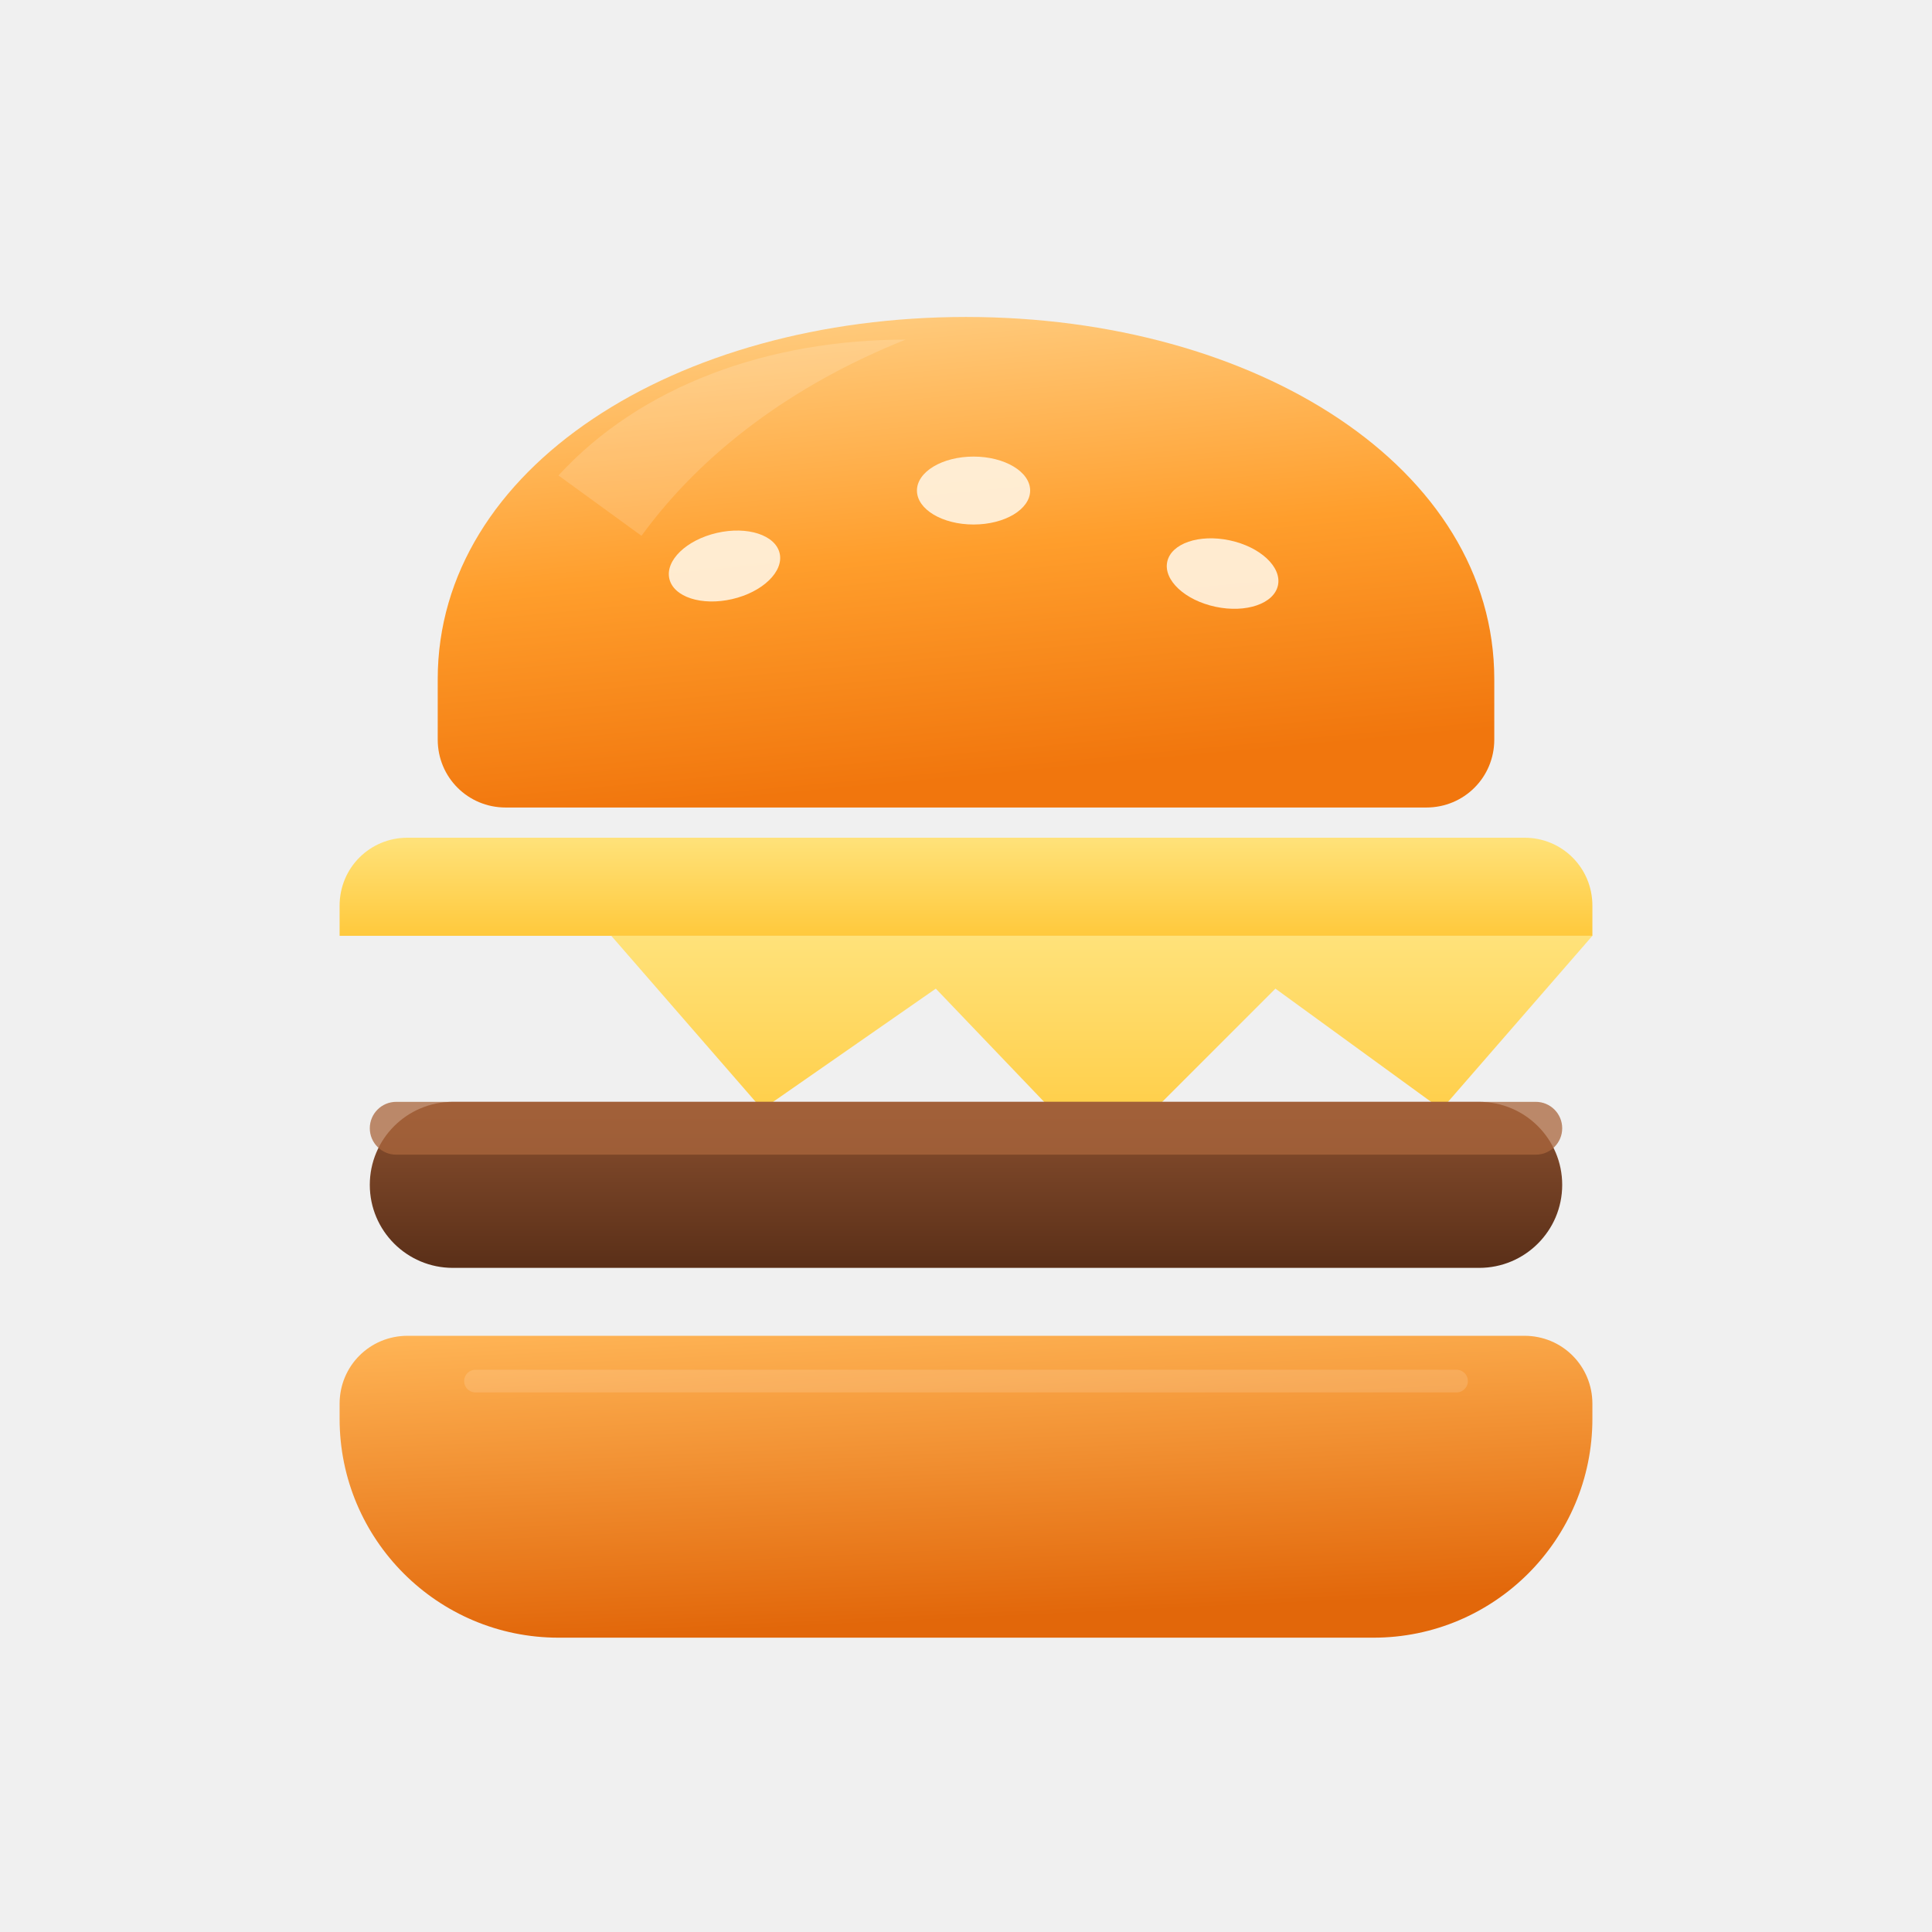
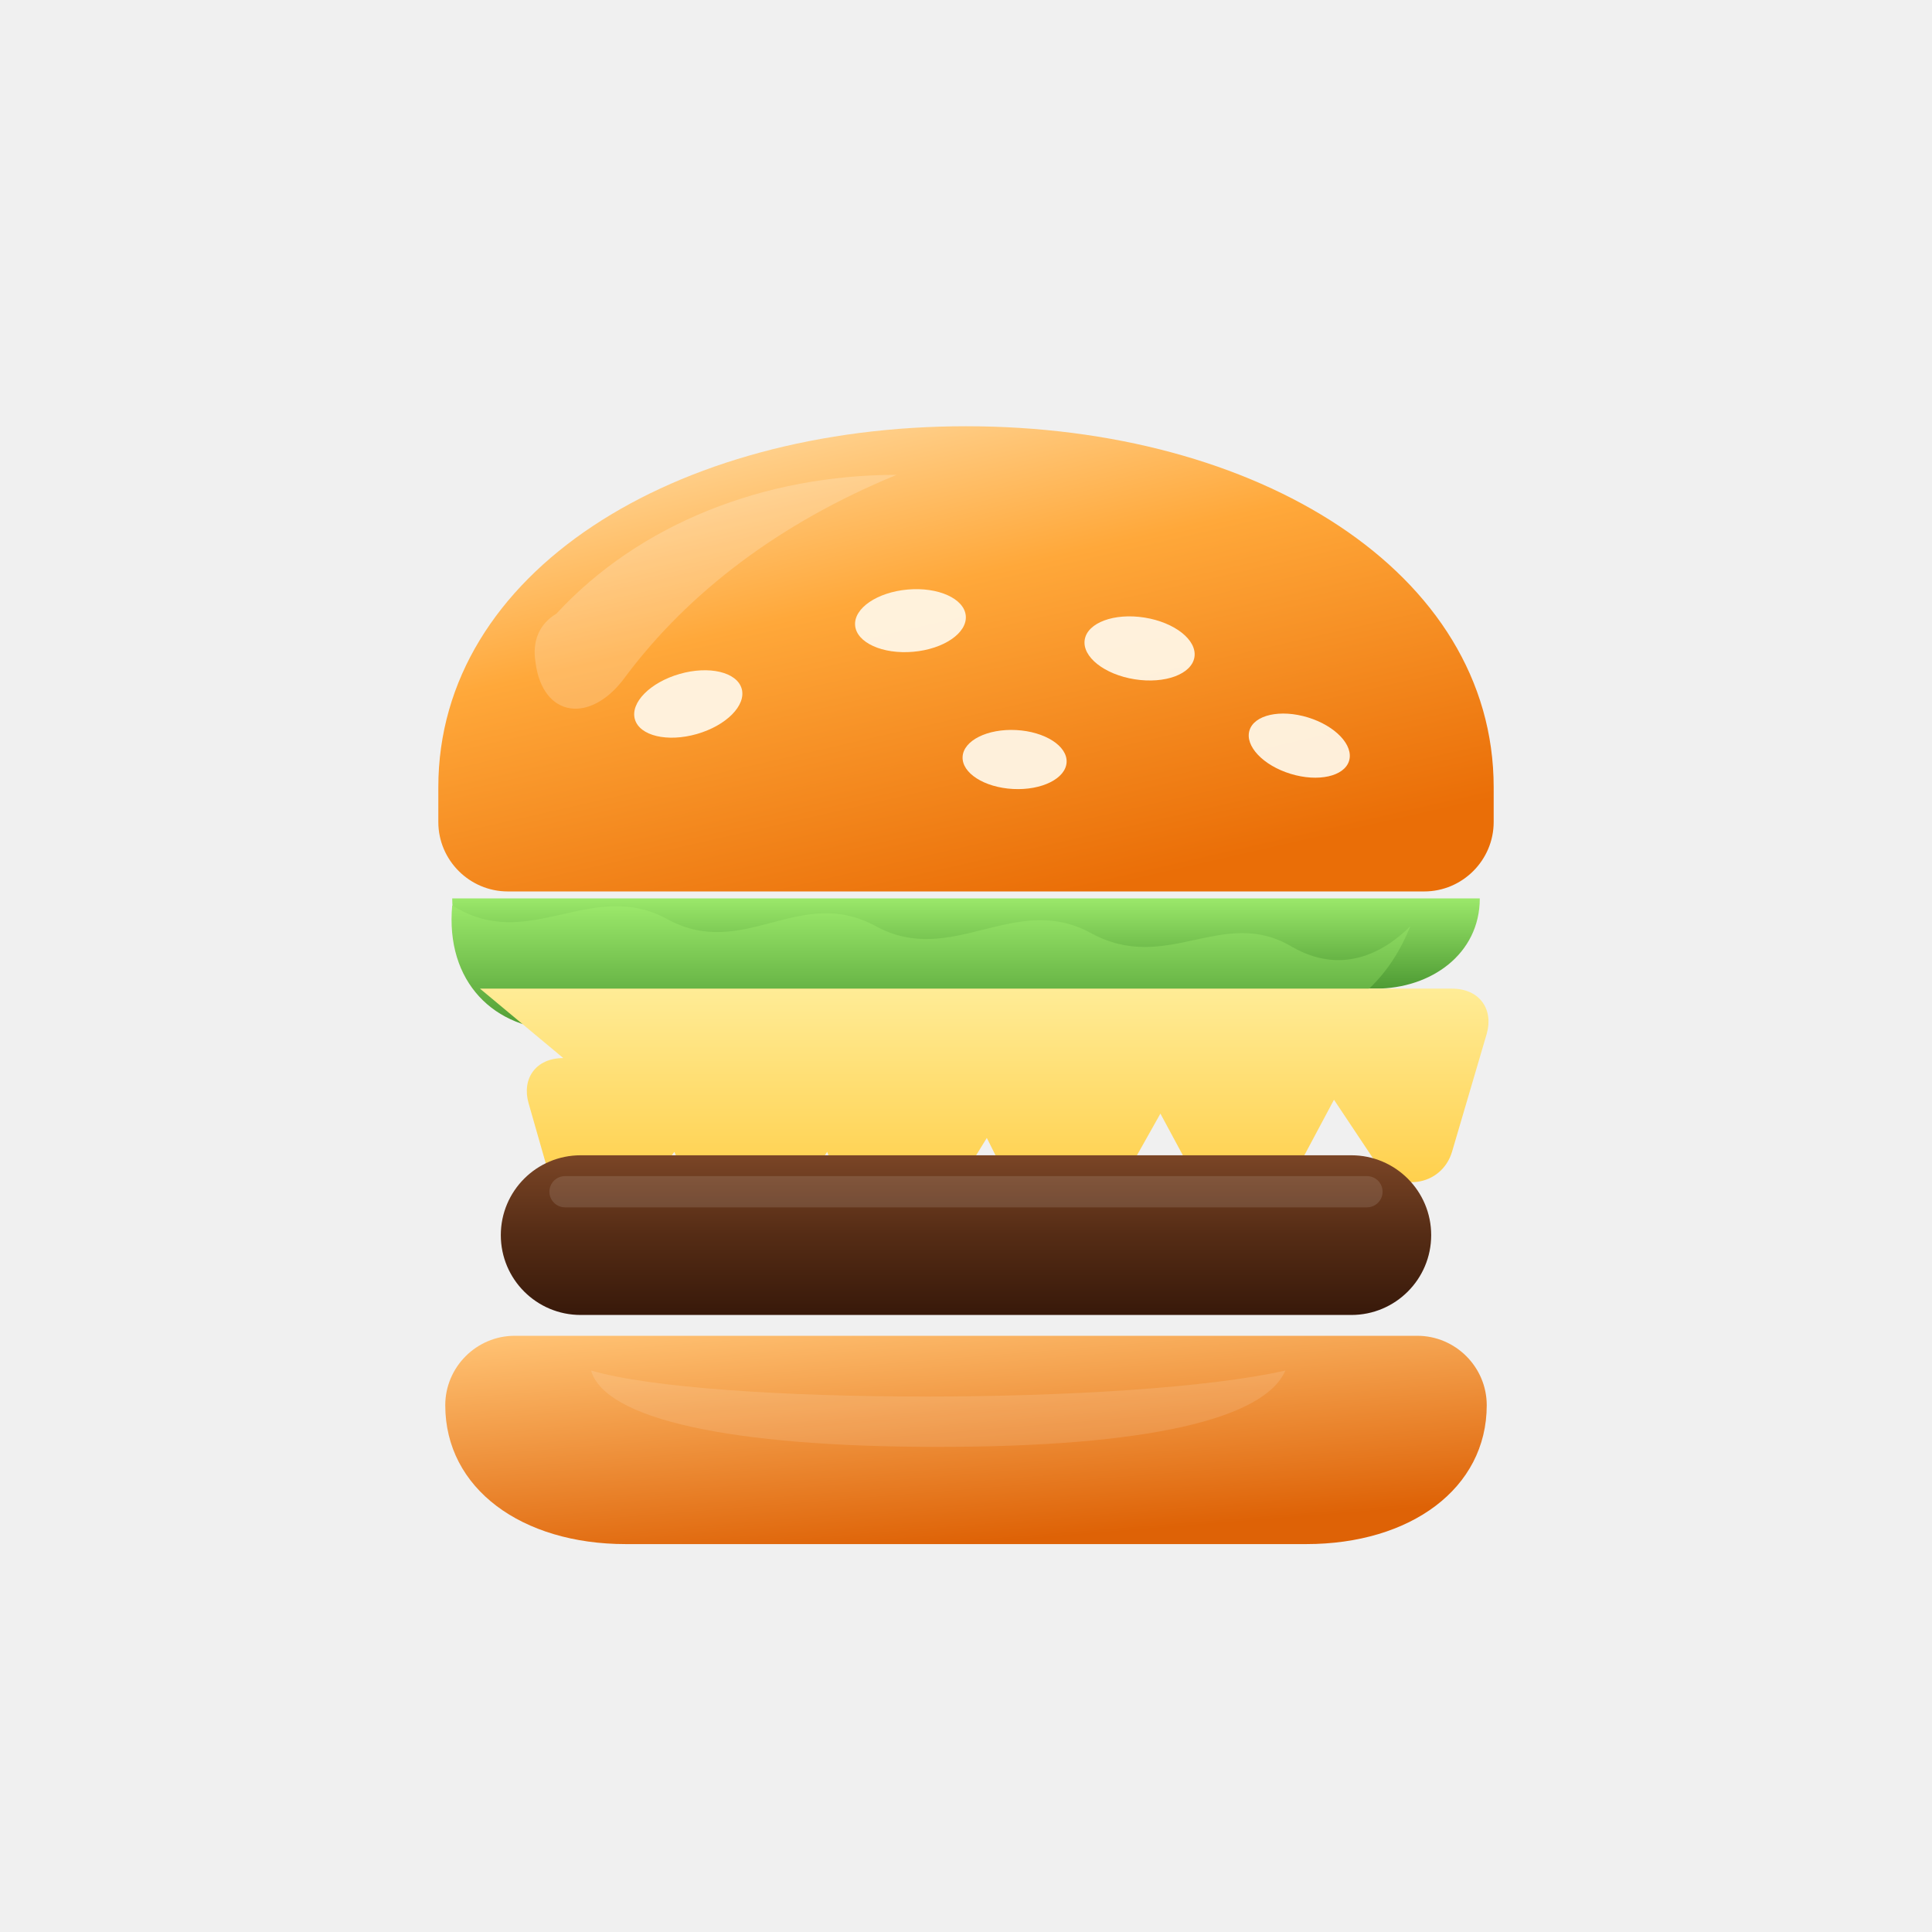
<svg xmlns="http://www.w3.org/2000/svg" viewBox="0 0 512 512" width="512" height="512">
  <defs>
-     <linearGradient id="bg" x1="0.1" y1="0" x2="0.9" y2="1">
-       <stop offset="0" stop-color="#22222C" />
-       <stop offset="0.5" stop-color="#121218" />
-       <stop offset="1" stop-color="#07070A" />
+     <linearGradient id="plate" x1="0.18" y1="0" x2="0.82" y2="1">
+       <stop offset="0" stop-color="#26262F" />
+       <stop offset="0.46" stop-color="#131318" />
+       <stop offset="1" stop-color="#08080B" />
    </linearGradient>
-     <linearGradient id="edge" x1="0" y1="0" x2="0.3" y2="1">
-       <stop offset="0" stop-color="#FFC46B" stop-opacity="0.95" />
-       <stop offset="0.45" stop-color="#FF7A18" stop-opacity="0.35" />
-       <stop offset="1" stop-color="#FF7A18" stop-opacity="0.12" />
-     </linearGradient>
-     <radialGradient id="glow" cx="0.5" cy="0.46" r="0.5">
-       <stop offset="0" stop-color="#FF7A18" stop-opacity="0.4" />
-       <stop offset="0.65" stop-color="#FF7A18" stop-opacity="0.08" />
+     <radialGradient id="under" cx="0.5" cy="0.9" r="0.5">
+       <stop offset="0" stop-color="#FF7A18" stop-opacity="0.20" />
+       <stop offset="0.6" stop-color="#FF7A18" stop-opacity="0.04" />
      <stop offset="1" stop-color="#FF7A18" stop-opacity="0" />
    </radialGradient>
-     <linearGradient id="bunTop" x1="0" y1="0" x2="0.2" y2="1">
-       <stop offset="0" stop-color="#FFD28A" />
-       <stop offset="0.55" stop-color="#FF9E2C" />
-       <stop offset="1" stop-color="#F1760D" />
+     <linearGradient id="rim" x1="0" y1="0" x2="0.25" y2="1">
+       <stop offset="0" stop-color="#FFFFFF" stop-opacity="0.24" />
+       <stop offset="0.38" stop-color="#FFFFFF" stop-opacity="0.05" />
+       <stop offset="1" stop-color="#FF7A18" stop-opacity="0.22" />
    </linearGradient>
-     <linearGradient id="bunBottom" x1="0" y1="0" x2="0.2" y2="1">
-       <stop offset="0" stop-color="#FFB556" />
-       <stop offset="1" stop-color="#E2670A" />
+     <linearGradient id="bunTop" x1="0.1" y1="0" x2="0.62" y2="1">
+       <stop offset="0" stop-color="#FFE0AC" />
+       <stop offset="0.42" stop-color="#FFA83A" />
+       <stop offset="1" stop-color="#EA6E07" />
+     </linearGradient>
+     <linearGradient id="bunBot" x1="0.1" y1="0" x2="0.5" y2="1">
+       <stop offset="0" stop-color="#FFC172" />
+       <stop offset="1" stop-color="#DE6206" />
    </linearGradient>
    <linearGradient id="cheese" x1="0" y1="0" x2="0" y2="1">
-       <stop offset="0" stop-color="#FFE27A" />
-       <stop offset="1" stop-color="#FFC93C" />
+       <stop offset="0" stop-color="#FFEC96" />
+       <stop offset="1" stop-color="#FFC633" />
    </linearGradient>
    <linearGradient id="patty" x1="0" y1="0" x2="0" y2="1">
-       <stop offset="0" stop-color="#8B5130" />
-       <stop offset="1" stop-color="#5A2F18" />
+       <stop offset="0" stop-color="#7A4526" />
+       <stop offset="0.5" stop-color="#552C15" />
+       <stop offset="1" stop-color="#38190A" />
    </linearGradient>
-     <linearGradient id="sheen" x1="0" y1="0" x2="0.7" y2="1">
-       <stop offset="0" stop-color="#ffffff" stop-opacity="0.14" />
-       <stop offset="0.6" stop-color="#ffffff" stop-opacity="0.02" />
-       <stop offset="1" stop-color="#ffffff" stop-opacity="0" />
+     <linearGradient id="leaf" x1="0" y1="0" x2="0" y2="1">
+       <stop offset="0" stop-color="#9BE86A" />
+       <stop offset="1" stop-color="#4E9B34" />
    </linearGradient>
  </defs>
-   <g transform="translate(0 -26)">
-     <path d="M116 222v-16c0-56 63-96 140-96s140 40 140 96v16c0 10-8 18-18 18H134c-10 0-18-8-18-18Z" fill="url(#bunTop)" />
-     <path d="M148 152c22-24 56-36 92-36-30 12-54 30-70 52Z" fill="#ffffff" fill-opacity="0.16" />
-     <g fill="#FFF4E2" fill-opacity="0.9">
-       <ellipse cx="192" cy="176" rx="15" ry="9" transform="rotate(-13 192 176)" />
-       <ellipse cx="258" cy="156" rx="15" ry="9" />
-       <ellipse cx="324" cy="178" rx="15" ry="9" transform="rotate(12 324 178)" />
+   <g transform="translate(256 262) scale(0.92) translate(-256 -262)">
+     <path d="M104 214v-10c0-62 68-104 152-104s152 42 152 104v10c0 11-9 20-20 20H124c-11 0-20-9-20-20Z" fill="url(#bunTop)" />
+     <path d="M138 154c24-26 60-40 98-40-34 14-60 34-78 58-10 14-24 12-26-4-1-6 1-11 6-14Z" fill="#FFFFFF" fill-opacity="0.20" />
+     <g fill="#FFF6E6" fill-opacity="0.94">
+       <ellipse cx="176" cy="180" rx="16" ry="9" transform="rotate(-16 176 180)" />
+       <ellipse cx="240" cy="156" rx="16" ry="9" transform="rotate(-5 240 156)" />
+       <ellipse cx="306" cy="164" rx="16" ry="9" transform="rotate(9 306 164)" />
+       <ellipse cx="352" cy="192" rx="15" ry="8.5" transform="rotate(17 352 192)" />
+       <ellipse cx="270" cy="196" rx="15" ry="8.5" transform="rotate(3 270 196)" />
    </g>
-     <path d="M108 248h296c10 0 18 8 18 18v8H90v-8c0-10 8-18 18-18Z" fill="url(#cheese)" />
-     <path d="M90 274h332l-40 46-44-32-46 46-44-46-46 32-40-46Z" fill="url(#cheese)" />
-     <rect x="98" y="318" width="316" height="44" rx="22" fill="url(#patty)" />
-     <rect x="98" y="318" width="316" height="14" rx="7" fill="#A9663C" fill-opacity="0.75" />
-     <path d="M108 380h296c10 0 18 8 18 18v4c0 32-26 58-58 58H148c-32 0-58-26-58-58v-4c0-10 8-18 18-18Z" fill="url(#bunBottom)" />
-     <path d="M126 392h260" stroke="#ffffff" stroke-opacity="0.14" stroke-width="6" stroke-linecap="round" />
+     <path d="M108 236h296c0 16-14 26-30 26H138c-16 0-30-10-30-26Z" fill="url(#leaf)" />
+     <path d="M108 238c22 14 40-8 62 4s38-10 60 2 40-10 62 2 38-8 58 4c14 8 26 2 34-6-8 20-24 30-44 30H140c-20 0-34-14-32-36Z" fill="url(#leaf)" />
+     <path d="M116 262h280c8 0 12 6 10 13l-10 34c-3 10-16 12-22 3l-12-18-16 30c-4 8-16 8-20 0l-14-26-18 32c-4 8-16 8-20-1l-12-24-16 26c-5 9-18 8-22-2l-8-20-14 22c-5 9-18 8-22-2l-8-20-12 16c-6 9-19 8-22-2l-8-28c-2-7 2-13 10-13Z" fill="url(#cheese)" />
+     <rect x="122" y="310" width="268" height="46" rx="23" fill="url(#patty)" />
+     <rect x="136" y="316" width="240" height="9" rx="4.5" fill="#FFFFFF" fill-opacity="0.12" />
+     <path d="M126 362h260c11 0 20 9 20 20 0 24-22 40-52 40H158c-30 0-52-16-52-40 0-11 9-20 20-20Z" fill="url(#bunBot)" />
+     <path d="M148 372c34 10 156 10 200 0-6 14-40 22-100 22s-96-8-100-22Z" fill="#FFFFFF" fill-opacity="0.12" />
  </g>
</svg>
